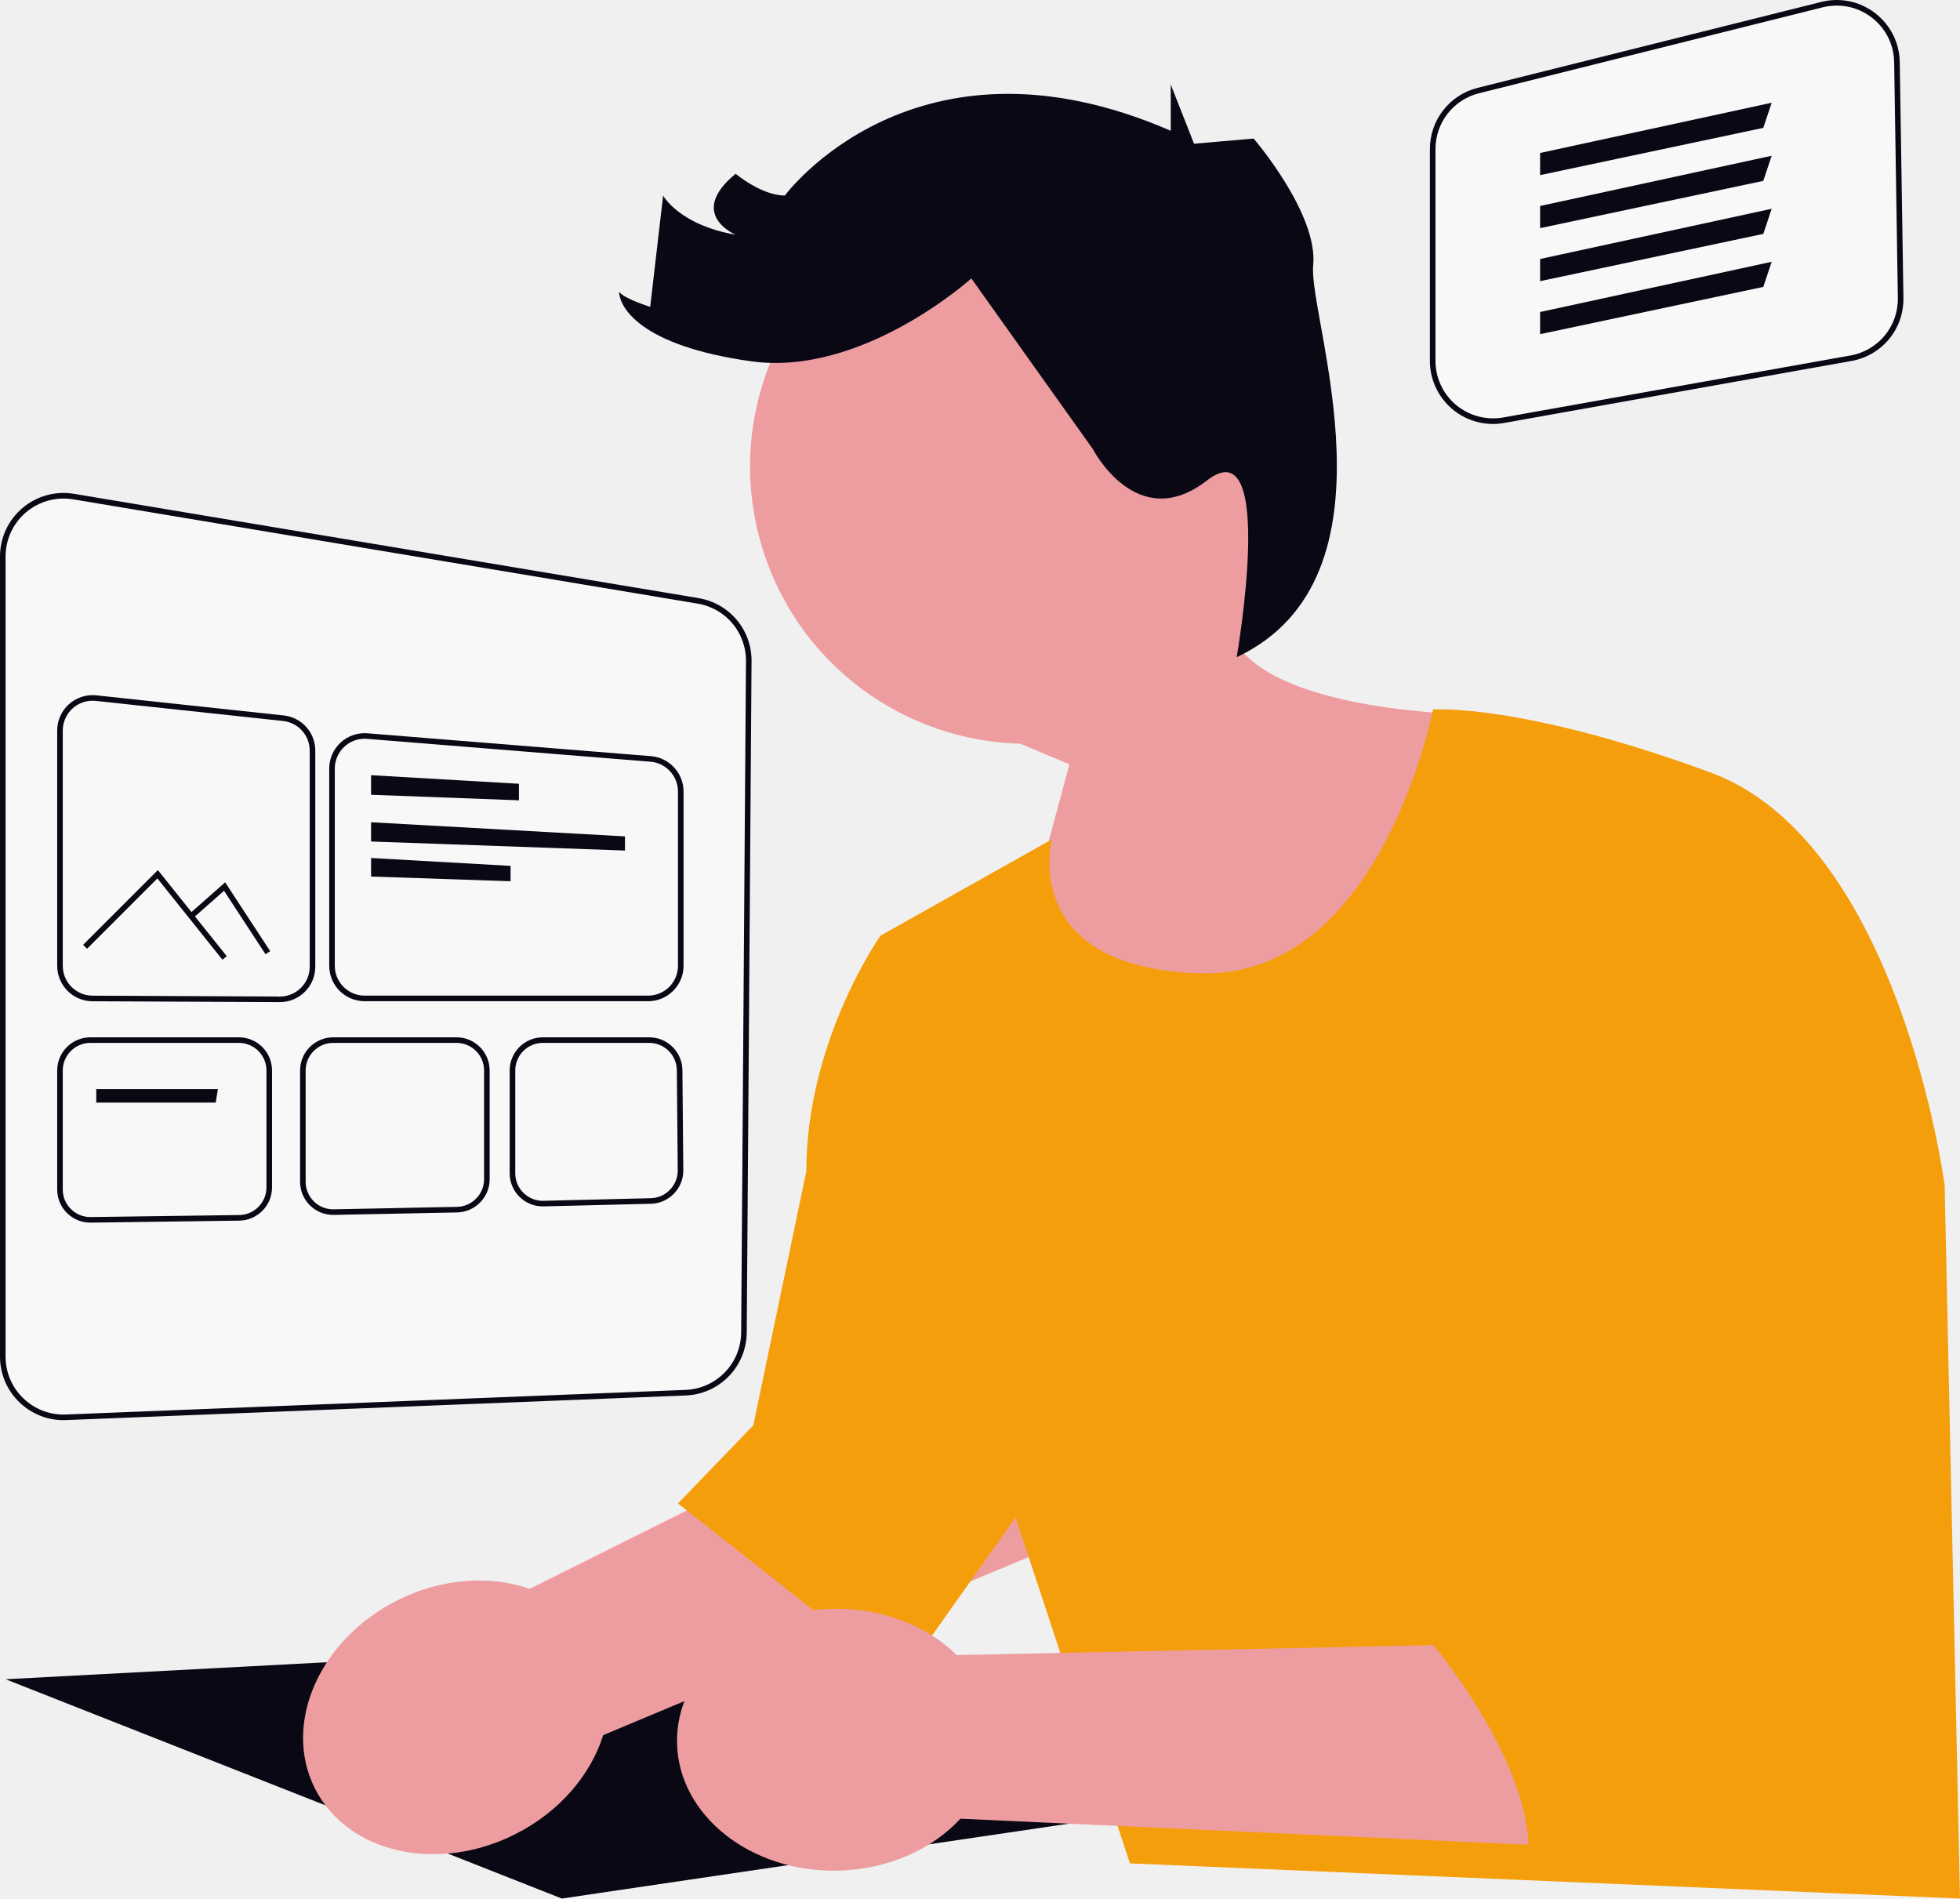
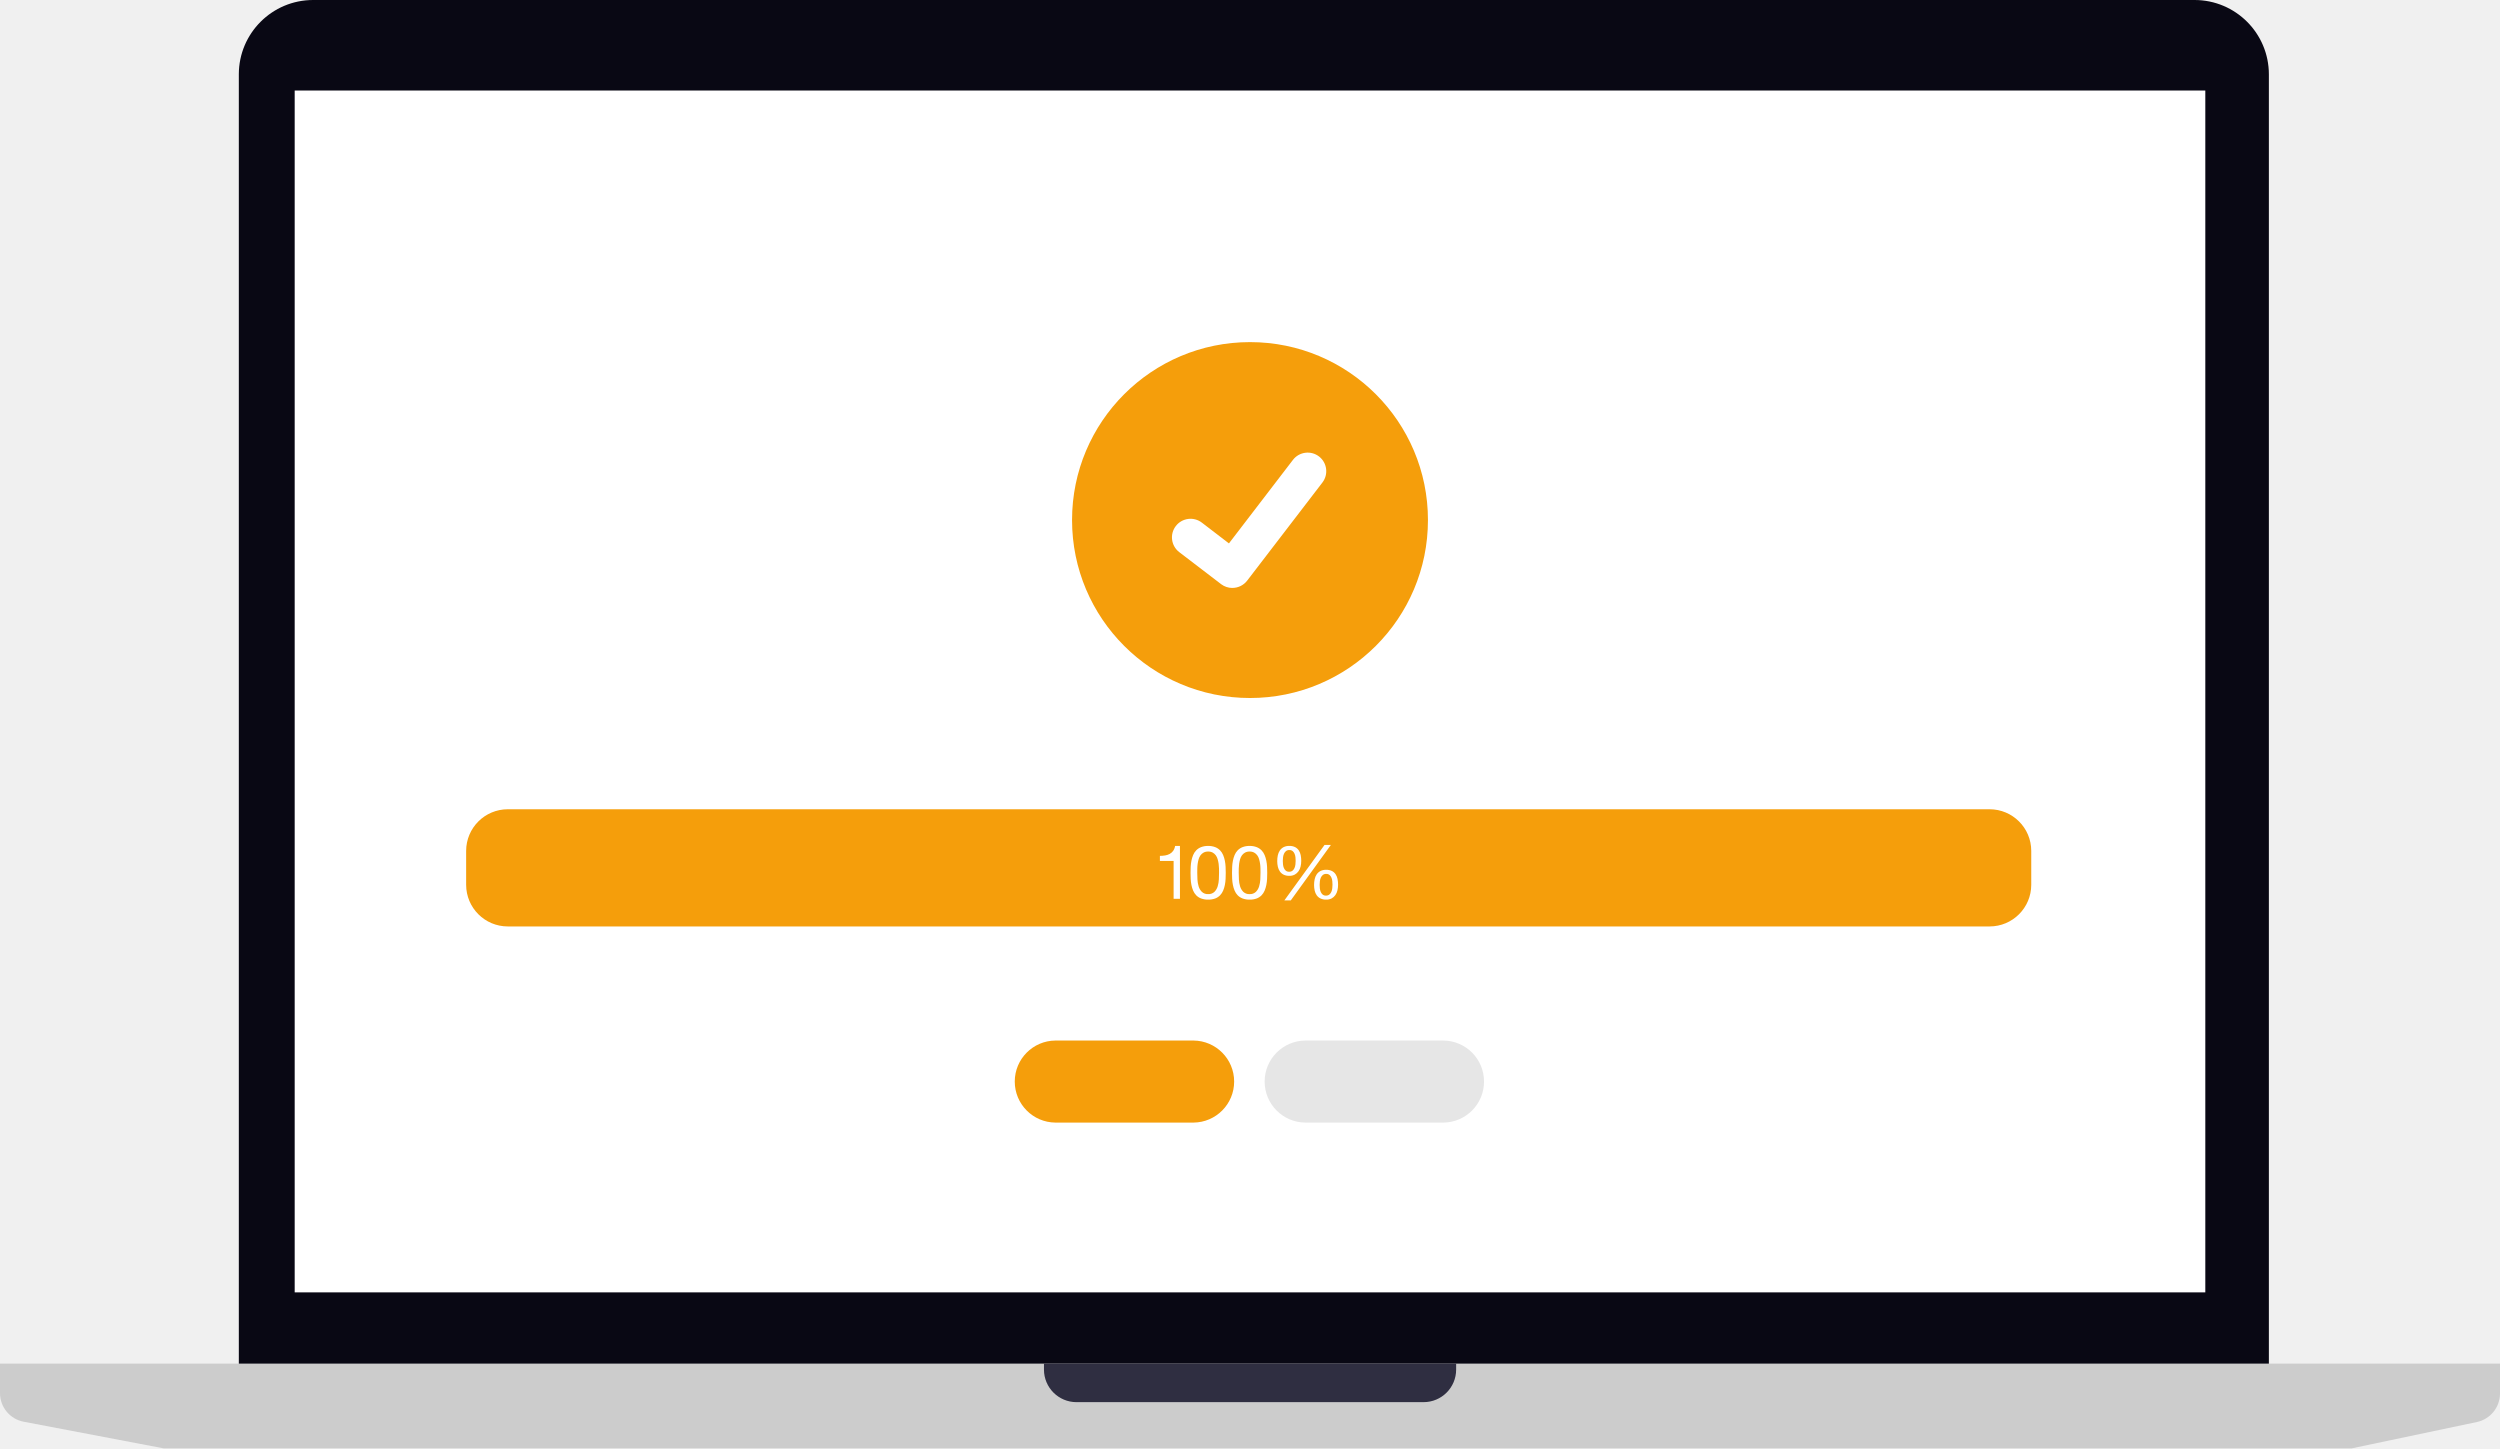
- <svg xmlns="http://www.w3.org/2000/svg" width="702.5" height="680.418" viewBox="0 0 702.5 680.418" role="img" artist="Katerina Limpitsouni" source="https://undraw.co/">
-   <path d="M463.614,139.785c-15.161-52.713-70.184-83.155-122.898-67.994-52.713,15.161-83.155,70.184-67.994,122.897,12.296,42.75,50.81,70.847,93.047,71.856l17.528,7.373-24.84,92.234,128.097,24.134,52.06-134s-75.569,1.415-94.86-24.635c20.84-24.501,29.417-58.636,19.86-91.865Z" fill="#ed9da0" />
-   <polygon points="2 601.822 201.371 680.418 395 651.822 191 591.822 2 601.822" fill="#090814" />
-   <path d="M189.896,569.416l190.763-95.219,40.667,61.808-205.121,85.842c-4.481,14.242-15.64,27.538-31.638,35.566-27.992,14.046-60.107,6.653-71.732-16.512-11.624-23.166,1.644-53.332,29.636-67.378,15.998-8.028,33.327-9.026,47.424-4.107Z" fill="#ed9da0" />
-   <path d="M513.614,254.285s-18.615,96.537-83.615,94.537-53-48-53-48l-61.395,34.5s-26.605,37.5-26.605,84.5l-19,91-27,28,80,63,41-58,41,124,297.5,12.596-5.5-255.596s-16-123-84-148-99.385-22.537-99.385-22.537Z" fill="#f59e0b" />
-   <path d="M348.14,99.78s-38.986,35.273-78.9,29.704c-39.914-5.569-47.34-19.493-47.34-25.062,0,0,0,1.856,11.139,5.569l4.641-39.914s5.569,10.469,25.991,14.053c0,0-17.637-7.369,0-21.85,0,0,9.282,7.797,17.637,7.797,0,0,46.412-63.12,138.308-23.206v-16.585l8.354,21.226,10.779-.937,10.571-.919s23.206,26.919,21.35,45.484,33.357,111.812-27.413,140.376c0,0,14.418-82.825-10.645-63.332-25.062,19.493-40.843-11.139-40.843-11.139l-43.627-61.264Z" fill="#090814" />
-   <path d="M22.749,507.961c-5.646,0-10.965-2.139-15.062-6.077-4.312-4.144-6.688-9.721-6.688-15.702V199.447c0-6.416,2.808-12.473,7.704-16.619,4.895-4.146,11.326-5.92,17.66-4.861l223.814,37.373c10.617,1.772,18.268,10.872,18.191,21.636l-1.725,240.546c-.084,11.653-9.271,21.143-20.914,21.604l-.02-.5.02.5-222.091,8.816c-.298.012-.595.018-.892.018Z" fill="#fff" opacity=".5" />
-   <path d="M22.749,508.961c-5.896,0-11.491-2.257-15.755-6.356-4.51-4.334-6.994-10.166-6.994-16.422V199.447c0-6.711,2.937-13.046,8.058-17.382,5.12-4.338,11.852-6.189,18.472-5.084l223.814,37.373c11.104,1.854,19.106,11.371,19.026,22.629l-1.725,240.547c-.086,11.853-9.176,21.566-20.877,22.535l.001.021-223.089,8.856c-.312.012-.622.019-.932.019ZM22.762,178.667c-4.877,0-9.627,1.718-13.411,4.924-4.672,3.955-7.351,9.734-7.351,15.856v286.735c0,5.707,2.266,11.027,6.381,14.98,4.095,3.937,9.55,6.01,15.221,5.781l222.09-8.816.021.5-.021-.5c11.109-.441,19.874-9.495,19.954-20.613l1.725-240.546c.072-10.27-7.227-18.952-17.356-20.643L26.199,178.953c-1.146-.191-2.295-.286-3.438-.286Z" fill="#090814" />
-   <path d="M100.322,359.143h-.054l-67.145-.304c-6.961-.031-12.624-5.72-12.624-12.682v-84.346c0-3.594,1.533-7.032,4.207-9.434,2.668-2.398,6.254-3.553,9.826-3.176l67.141,7.203c6.459.693,11.329,6.114,11.329,12.609v77.447c0,3.398-1.326,6.59-3.735,8.988-2.393,2.382-5.569,3.694-8.945,3.694ZM33.192,251.131c-2.627,0-5.183.967-7.148,2.734-2.253,2.023-3.544,4.919-3.544,7.946v84.346c0,5.864,4.771,10.655,10.634,10.682l67.14.304.049,1v-1c2.844,0,5.52-1.105,7.535-3.111,2.028-2.02,3.146-4.708,3.146-7.57v-77.447c0-5.471-4.103-10.038-9.542-10.621l-67.14-7.203c-.377-.04-.754-.06-1.129-.06Z" fill="#090814" />
-   <path d="M232.317,358.822h-101.636c-6.993,0-12.682-5.689-12.682-12.682v-70.698c0-3.53,1.488-6.927,4.083-9.321,2.591-2.392,6.101-3.596,9.618-3.32l101.636,8.197c6.54.527,11.663,6.08,11.663,12.641v62.501c0,6.993-5.689,12.682-12.683,12.682ZM130.693,264.76c-2.675,0-5.279,1.008-7.255,2.83-2.185,2.017-3.438,4.878-3.438,7.852v70.698c0,5.89,4.792,10.682,10.682,10.682h101.636c5.891,0,10.683-4.792,10.683-10.682v-62.501c0-5.526-4.315-10.203-9.823-10.647l-101.636-8.197c-.283-.022-.566-.034-.848-.034Z" fill="#090814" />
-   <polygon points="133 277.822 133 284.837 186 286.822 186 280.896 133 277.822" fill="#090814" />
-   <polygon points="133 294.689 133 301.586 224 304.822 224 299.755 133 294.689" fill="#090814" />
-   <polygon points="133 307.497 133 314.148 183 315.822 183 310.322 133 307.497" fill="#090814" />
-   <path d="M32.371,438.181c-3.139,0-6.1-1.215-8.336-3.421-2.279-2.249-3.535-5.251-3.535-8.454v-42.667c0-6.548,5.327-11.875,11.875-11.875h53.249c6.549,0,11.876,5.327,11.876,11.875v41.947c0,6.46-5.255,11.787-11.715,11.875l-53.414.721ZM32.375,373.763c-5.445,0-9.875,4.43-9.875,9.875v42.667c0,2.664,1.044,5.16,2.939,7.03,1.86,1.835,4.321,2.845,6.932,2.845l.139-.001,53.248-.72c5.372-.073,9.742-4.502,9.742-9.875v-41.947c0-5.445-4.431-9.875-9.876-9.875h-53.249Z" fill="#090814" />
-   <path d="M119.423,435.41c-3.123,0-6.073-1.206-8.307-3.395-2.297-2.251-3.562-5.263-3.562-8.481v-39.896c0-6.548,5.327-11.875,11.876-11.875h44.194c6.549,0,11.876,5.327,11.876,11.875v39.013c0,6.418-5.222,11.745-11.64,11.874l-44.438.885ZM119.43,373.763c-5.445,0-9.876,4.43-9.876,9.875v39.896c0,2.676,1.052,5.181,2.963,7.052,1.857,1.821,4.31,2.823,6.906,2.823l.204-.002,44.194-.883c5.337-.106,9.679-4.536,9.679-9.874v-39.013c0-5.445-4.431-9.875-9.876-9.875h-44.194Z" fill="#090814" />
-   <path d="M194.547,432.363c-3.112,0-6.055-1.199-8.286-3.376-2.31-2.254-3.582-5.272-3.582-8.499v-36.849c0-6.548,5.327-11.875,11.876-11.875h38.161c6.49,0,11.817,5.28,11.875,11.77l.318,35.907c.057,6.446-5.14,11.819-11.584,11.977l-38.778.946ZM194.555,373.763c-5.445,0-9.876,4.43-9.876,9.875v36.849c0,2.683,1.058,5.193,2.979,7.067,1.856,1.811,4.303,2.808,6.89,2.808l.253-.003,38.477-.941c5.358-.131,9.68-4.6,9.633-9.96l-.318-35.907c-.048-5.397-4.478-9.788-9.875-9.788h-38.161Z" fill="#090814" />
-   <polygon points="34.5 390.322 34.5 395.169 77.315 395.169 78.09 390.322 34.5 390.322" fill="#090814" />
-   <polygon points="79.719 343.946 56.417 314.819 31.207 340.029 29.793 338.615 56.583 311.825 81.281 342.697 79.719 343.946" fill="#090814" />
-   <polygon points="95.163 341.986 80.295 319.246 69.162 329.072 67.838 327.572 80.705 316.218 96.837 340.891 95.163 341.986" fill="#090814" />
-   <path d="M535.099,150.942c-5.032,0-9.932-1.756-13.859-5.046-4.919-4.118-7.739-10.159-7.739-16.574V53.419c0-9.938,6.733-18.562,16.375-20.972L653.048,1.654c6.438-1.61,13.151-.213,18.413,3.83,5.263,4.043,8.341,10.168,8.444,16.804l1.32,84.48c.167,10.655-7.327,19.747-17.817,21.619l-124.493,22.216c-1.271.227-2.549.339-3.816.339Z" fill="#fff" opacity=".5" />
-   <path d="M535.099,151.942c-5.286,0-10.437-1.875-14.501-5.279-5.146-4.308-8.098-10.628-8.098-17.341V53.419c0-10.398,7.045-19.421,17.133-21.942L652.806.683c6.733-1.683,13.758-.224,19.265,4.007,5.506,4.231,8.727,10.639,8.835,17.582l1.32,84.48c.175,11.148-7.665,20.661-18.642,22.619l-124.493,22.216c-1.317.235-2.66.354-3.992.354ZM658.33,2c-1.677,0-3.368.206-5.04.624l-123.173,30.793c-9.195,2.298-15.617,10.523-15.617,20.002v75.902c0,6.119,2.69,11.88,7.381,15.808,4.641,3.886,10.896,5.554,16.858,4.489l124.493-22.216c10.006-1.785,17.152-10.457,16.993-20.619l-1.32-84.48c-.099-6.329-3.034-12.17-8.054-16.027-3.653-2.807-8.038-4.277-12.521-4.277Z" fill="#090814" />
-   <polygon points="552 54.822 552 62.762 632 45.822 635 36.822 552 54.822" fill="#090814" />
-   <polygon points="552 73.822 552 81.762 632 64.822 635 55.822 552 73.822" fill="#090814" />
-   <polygon points="552 92.822 552 100.762 632 83.822 635 74.822 552 92.822" fill="#090814" />
-   <polygon points="552 111.822 552 119.762 632 102.822 635 93.822 552 111.822" fill="#090814" />
-   <path d="M342.898,593.159l213.161-4.439,10.31,73.265-222.125-10.179c-10.144,10.955-25.919,18.198-43.813,18.609-31.31.718-57.174-19.705-57.769-45.617-.595-25.912,24.305-47.5,55.616-48.218,17.894-.411,33.984,6.102,44.62,16.58Z" fill="#ed9da0" />
-   <path d="M555,430.822s-7,44,14,59c0,0-7,54,10,71,0,0-31.24,1.265-25.12,17.632,0,0-45.88-7.632-39.88,11.368,0,0,42.459,50.959,32.229,83.98l138.771-6.98,15.488-79.903" fill="#f59e0b" />
+ <svg xmlns="http://www.w3.org/2000/svg" width="960" height="556.179" viewBox="0 0 960 556.179" role="img" artist="Katerina Limpitsouni" source="https://undraw.co/">
+   <g transform="translate(-651 -312)">
+     <g transform="translate(651 312)">
+       <path d="M1056.977,597.719H277.44V87.8A28.554,28.554,0,0,1,305.958,59.29h722.5A28.553,28.553,0,0,1,1056.977,87.8Z" transform="translate(-185.731 -59.29)" fill="#090814" />
+       <rect width="733.682" height="461.51" transform="translate(113.158 34.761)" fill="#fff" />
+       <path d="M1118.565,445.838H278.307L224.523,435.6a11.186,11.186,0,0,1-9.083-10.976V413.28h960v11.507a11.218,11.218,0,0,1-8.879,10.932l-48,10.1Z" transform="translate(-215.44 110.341)" fill="#ccc" />
+       <path d="M632.222,428.083H498.932A12.5,12.5,0,0,1,486.454,415.6V413.29H644.728V415.6a12.5,12.5,0,0,1-12.478,12.478Z" transform="translate(-85.57 110.345)" fill="#2f2e41" />
+     </g>
+     <ellipse cx="68.332" cy="68.331" rx="68.332" ry="68.331" transform="translate(1062.668 443.373)" fill="#f59e0b" />
+     <path d="M557.156,266.055a7.087,7.087,0,0,1-4.264-1.417l-.076-.057L536.757,252.3a7.137,7.137,0,0,1,8.684-11.33l10.4,7.977,24.579-32.067a7.133,7.133,0,0,1,10-1.321h0l-.152.212.157-.212a7.142,7.142,0,0,1,1.319,10l-28.911,37.7a7.138,7.138,0,0,1-5.676,2.783Z" transform="translate(567.07 271.717)" fill="#fff" />
+     <path d="M16,0H585a16,16,0,0,1,16,16V29a16,16,0,0,1-16,16H16A16,16,0,0,1,0,29V16A16,16,0,0,1,16,0Z" transform="translate(830 622.755)" fill="#f59e0b" />
+     <path d="M15.754,0H68.743a15.754,15.754,0,0,1,0,31.507H15.754A15.754,15.754,0,0,1,15.754,0Z" transform="translate(1040.542 711.567)" fill="#f59e0b" />
+     <path d="M11.445,6.24V-14.068H9.583a4.465,4.465,0,0,1-.745,1.89A4.017,4.017,0,0,1,7.507-11a5.474,5.474,0,0,1-1.762.587,12.538,12.538,0,0,1-2,.158V-8.31H9.01V6.24Zm6.645-10q0-.745.014-1.647a14.359,14.359,0,0,1,.143-1.8,13.413,13.413,0,0,1,.372-1.762,4.669,4.669,0,0,1,.716-1.5,3.689,3.689,0,0,1,1.189-1.045,3.528,3.528,0,0,1,1.747-.4,3.528,3.528,0,0,1,1.747.4,3.689,3.689,0,0,1,1.189,1.045,4.669,4.669,0,0,1,.716,1.5A13.413,13.413,0,0,1,26.3-7.208a14.359,14.359,0,0,1,.143,1.8q.014.9.014,1.647,0,1.146-.072,2.564a10.792,10.792,0,0,1-.458,2.664,5.031,5.031,0,0,1-1.246,2.105,3.253,3.253,0,0,1-2.406.859,3.253,3.253,0,0,1-2.406-.859A5.031,5.031,0,0,1,18.62,1.471a10.792,10.792,0,0,1-.458-2.664Q18.09-2.611,18.09-3.756Zm-2.578.029q0,1.117.057,2.32A15.789,15.789,0,0,0,15.856.941,11.167,11.167,0,0,0,16.515,3.1a5.823,5.823,0,0,0,1.174,1.79,5.193,5.193,0,0,0,1.876,1.217,7.408,7.408,0,0,0,2.707.444,7.382,7.382,0,0,0,2.721-.444,5.216,5.216,0,0,0,1.862-1.217A5.823,5.823,0,0,0,28.029,3.1,11.167,11.167,0,0,0,28.688.941a15.789,15.789,0,0,0,.286-2.349q.057-1.2.057-2.32t-.057-2.32A15.789,15.789,0,0,0,28.688-8.4a11.517,11.517,0,0,0-.659-2.177,5.777,5.777,0,0,0-1.174-1.8,5.349,5.349,0,0,0-1.876-1.232,7.2,7.2,0,0,0-2.707-.458,7.2,7.2,0,0,0-2.707.458,5.349,5.349,0,0,0-1.876,1.232,5.777,5.777,0,0,0-1.174,1.8A11.517,11.517,0,0,0,15.856-8.4a15.789,15.789,0,0,0-.286,2.349Q15.512-4.845,15.512-3.728Zm18.5-.029q0-.745.014-1.647a14.359,14.359,0,0,1,.143-1.8,13.413,13.413,0,0,1,.372-1.762,4.669,4.669,0,0,1,.716-1.5,3.689,3.689,0,0,1,1.189-1.045,3.528,3.528,0,0,1,1.747-.4,3.528,3.528,0,0,1,1.747.4,3.689,3.689,0,0,1,1.189,1.045,4.669,4.669,0,0,1,.716,1.5,13.412,13.412,0,0,1,.372,1.762,14.36,14.36,0,0,1,.143,1.8q.014.9.014,1.647,0,1.146-.072,2.564a10.793,10.793,0,0,1-.458,2.664A5.031,5.031,0,0,1,40.6,3.576a3.253,3.253,0,0,1-2.406.859,3.253,3.253,0,0,1-2.406-.859,5.031,5.031,0,0,1-1.246-2.105,10.792,10.792,0,0,1-.458-2.664Q34.015-2.611,34.015-3.756Zm-2.578.029q0,1.117.057,2.32A15.789,15.789,0,0,0,31.781.941,11.168,11.168,0,0,0,32.44,3.1a5.823,5.823,0,0,0,1.174,1.79,5.193,5.193,0,0,0,1.876,1.217,7.408,7.408,0,0,0,2.707.444,7.382,7.382,0,0,0,2.721-.444A5.216,5.216,0,0,0,42.78,4.894,5.823,5.823,0,0,0,43.955,3.1,11.167,11.167,0,0,0,44.613.941,15.789,15.789,0,0,0,44.9-1.408q.057-1.2.057-2.32T44.9-6.048A15.789,15.789,0,0,0,44.613-8.4a11.517,11.517,0,0,0-.659-2.177,5.777,5.777,0,0,0-1.174-1.8A5.349,5.349,0,0,0,40.9-13.609a7.2,7.2,0,0,0-2.707-.458,7.2,7.2,0,0,0-2.707.458,5.349,5.349,0,0,0-1.876,1.232,5.777,5.777,0,0,0-1.174,1.8A11.517,11.517,0,0,0,31.781-8.4a15.789,15.789,0,0,0-.286,2.349Q31.438-4.845,31.438-3.728ZM50.943-8.31A11.907,11.907,0,0,1,51.029-9.7a4.658,4.658,0,0,1,.358-1.346,2.845,2.845,0,0,1,.759-1.031,1.918,1.918,0,0,1,1.289-.415,1.907,1.907,0,0,1,1.3.415,2.777,2.777,0,0,1,.73,1.031A4.639,4.639,0,0,1,55.8-9.7q.072.73.072,1.361a12.277,12.277,0,0,1-.086,1.4,4.672,4.672,0,0,1-.358,1.361,2.714,2.714,0,0,1-.759,1.017,2.01,2.01,0,0,1-1.318.4,1.862,1.862,0,0,1-1.275-.415,2.777,2.777,0,0,1-.73-1.031,4.639,4.639,0,0,1-.329-1.346Q50.943-7.68,50.943-8.31ZM48.8-8.253a9.579,9.579,0,0,0,.243,2.205,5.161,5.161,0,0,0,.788,1.8,3.789,3.789,0,0,0,1.432,1.217,4.833,4.833,0,0,0,2.177.444,4.244,4.244,0,0,0,2.12-.487,4.332,4.332,0,0,0,1.418-1.275,5.152,5.152,0,0,0,.8-1.833,9.5,9.5,0,0,0,.243-2.163,11.014,11.014,0,0,0-.215-2.22,4.937,4.937,0,0,0-.745-1.819,3.818,3.818,0,0,0-1.4-1.232,4.756,4.756,0,0,0-2.22-.458,4.654,4.654,0,0,0-2.205.473A3.932,3.932,0,0,0,49.8-12.32a5.259,5.259,0,0,0-.773,1.847A10.35,10.35,0,0,0,48.8-8.253ZM65.093.855a11.909,11.909,0,0,1,.086-1.389,4.658,4.658,0,0,1,.358-1.346A2.845,2.845,0,0,1,66.3-2.911a1.918,1.918,0,0,1,1.289-.415,1.907,1.907,0,0,1,1.3.415,2.777,2.777,0,0,1,.73,1.031,4.639,4.639,0,0,1,.329,1.346q.072.73.072,1.361a12.275,12.275,0,0,1-.086,1.4,4.672,4.672,0,0,1-.358,1.361,2.714,2.714,0,0,1-.759,1.017,2.01,2.01,0,0,1-1.318.4,1.862,1.862,0,0,1-1.275-.415,2.777,2.777,0,0,1-.73-1.031,4.639,4.639,0,0,1-.329-1.346Q65.093,1.485,65.093.855ZM62.945.913a9.578,9.578,0,0,0,.243,2.205,5.012,5.012,0,0,0,.788,1.79,3.84,3.84,0,0,0,1.432,1.2,4.833,4.833,0,0,0,2.177.444,4.349,4.349,0,0,0,2.12-.473,4.188,4.188,0,0,0,1.418-1.26,5.152,5.152,0,0,0,.8-1.833A9.5,9.5,0,0,0,72.168.827a11.014,11.014,0,0,0-.215-2.22,4.937,4.937,0,0,0-.745-1.819,3.818,3.818,0,0,0-1.4-1.232,4.756,4.756,0,0,0-2.22-.458,4.654,4.654,0,0,0-2.205.473,3.932,3.932,0,0,0-1.432,1.275,5.259,5.259,0,0,0-.773,1.847A10.35,10.35,0,0,0,62.945.913Zm4.01-15.353L51.545,6.842h2.463L69.389-14.44Z" transform="translate(1092.656 650.906)" fill="#fff" />
+     <path d="M15.754,0H68.743a15.754,15.754,0,0,1,0,31.507H15.754A15.754,15.754,0,0,1,15.754,0Z" transform="translate(1136.496 711.567)" fill="#e6e6e6" />
+   </g>
</svg>
